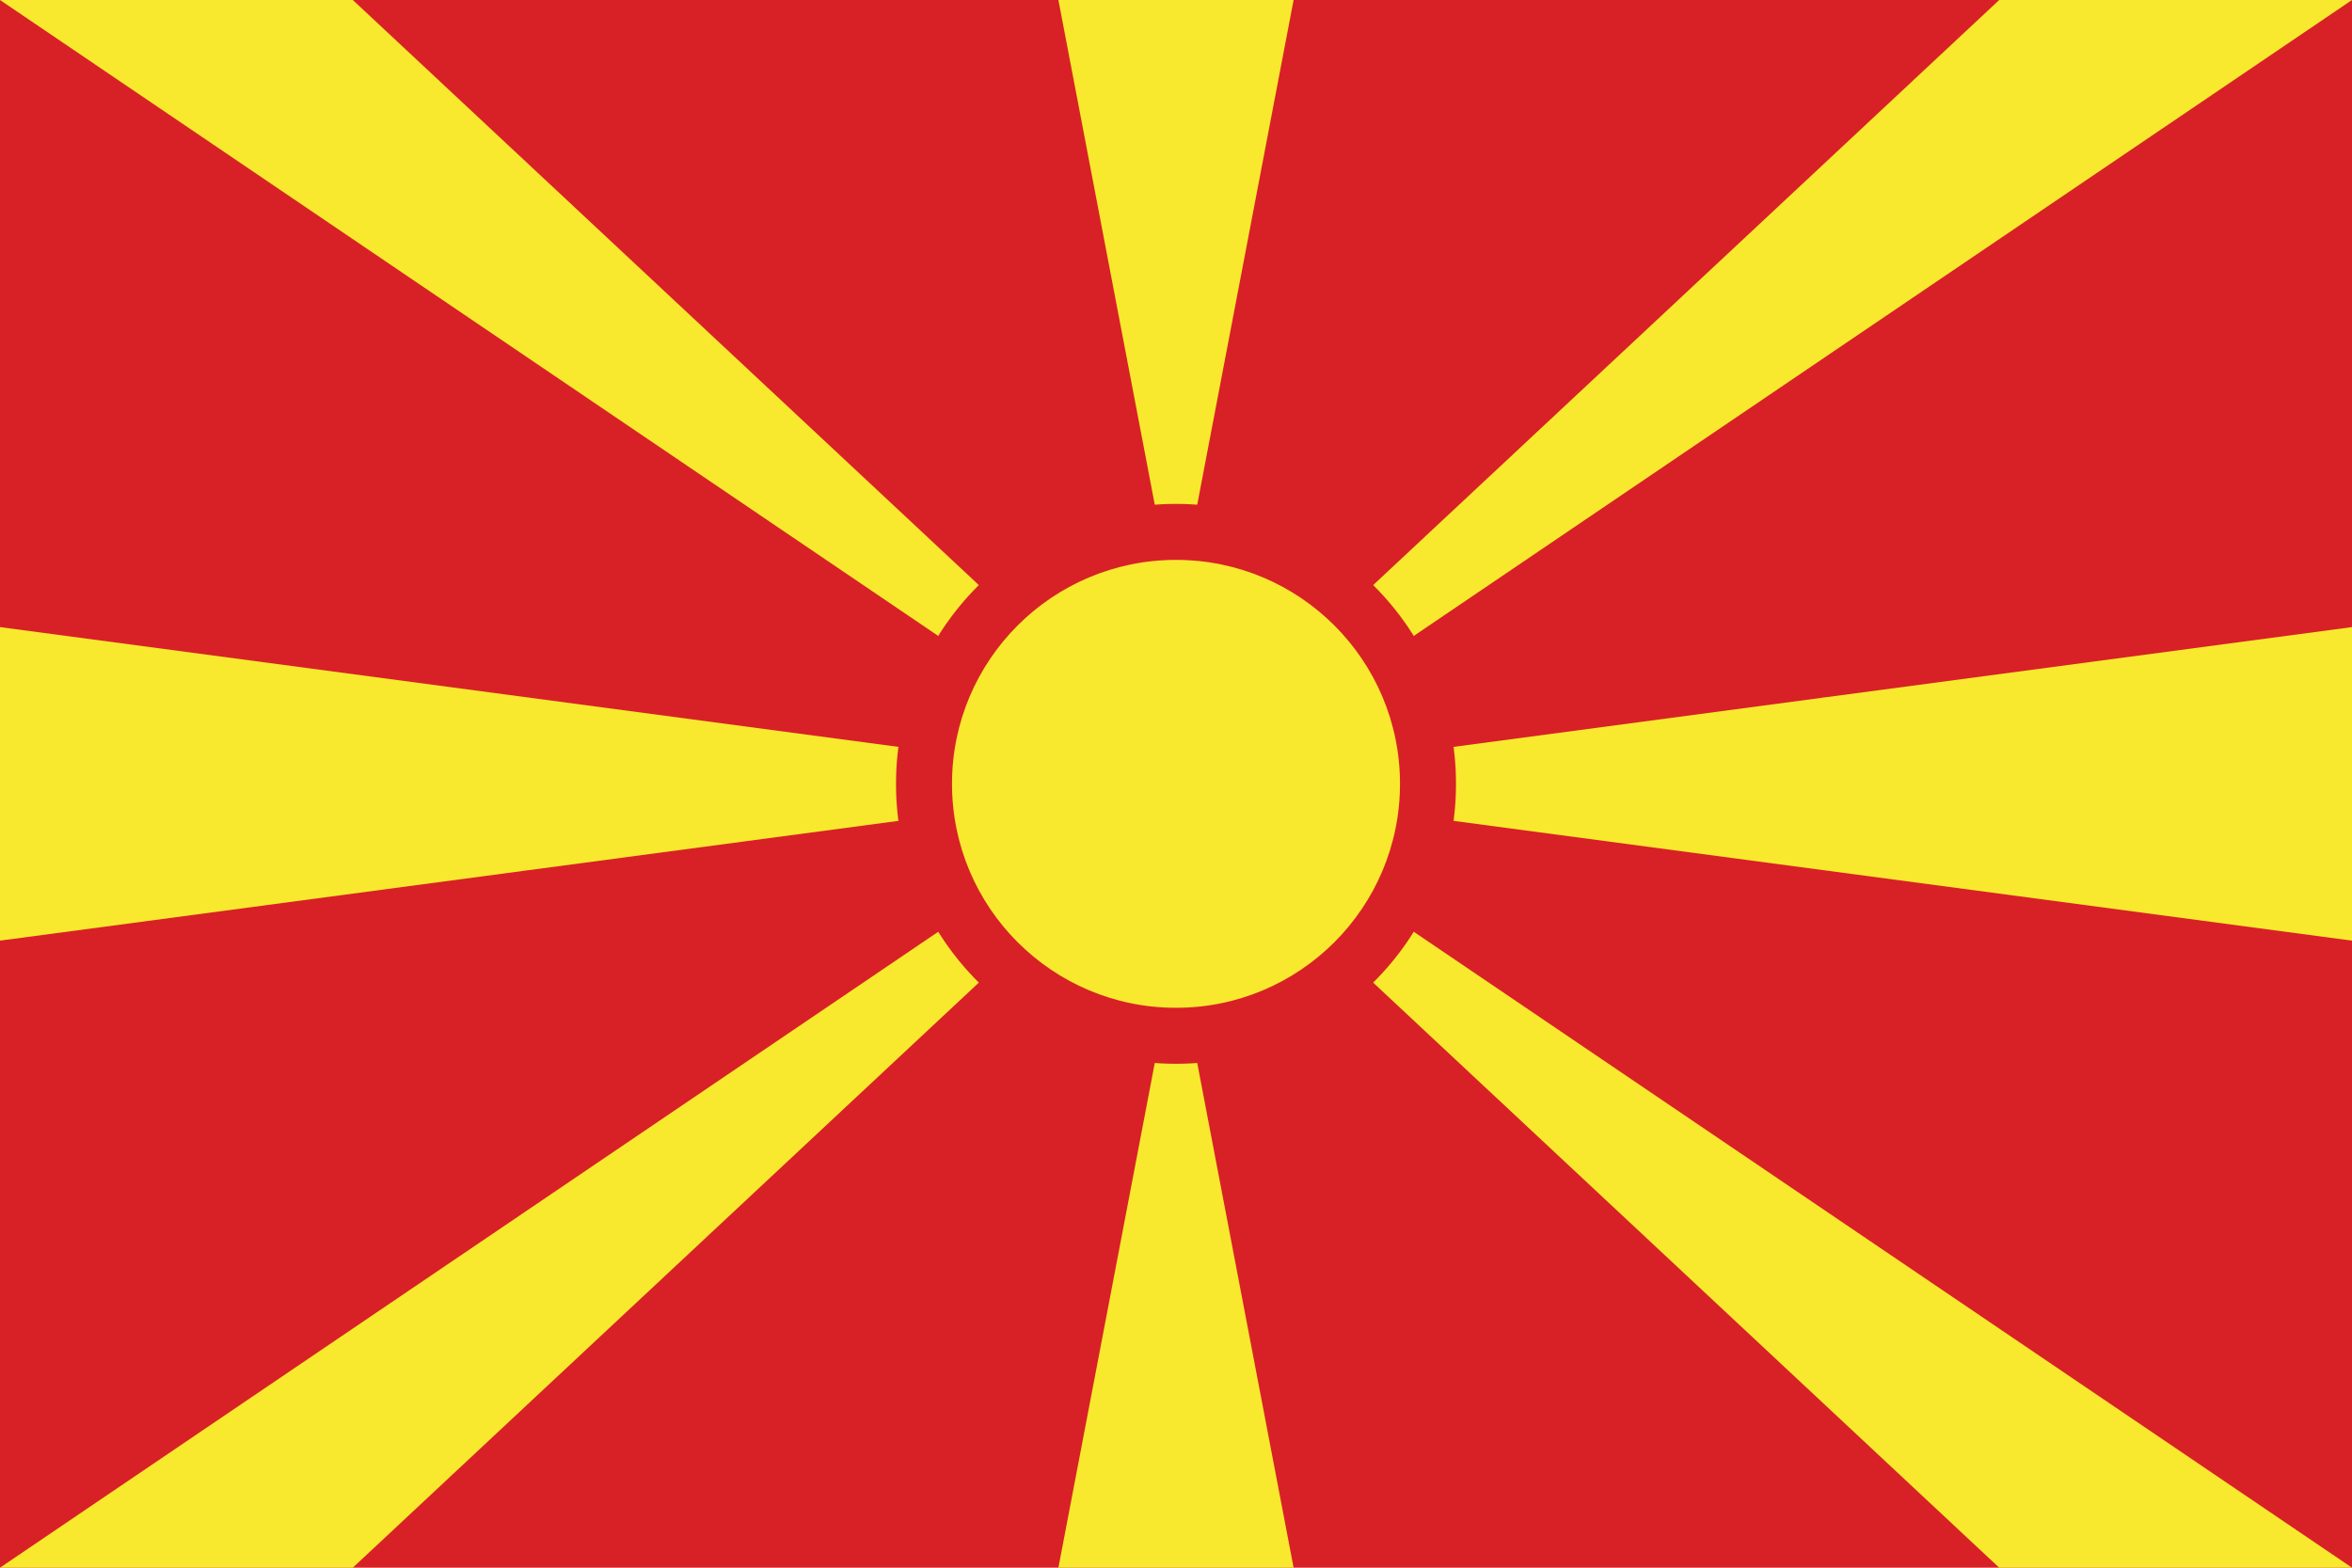
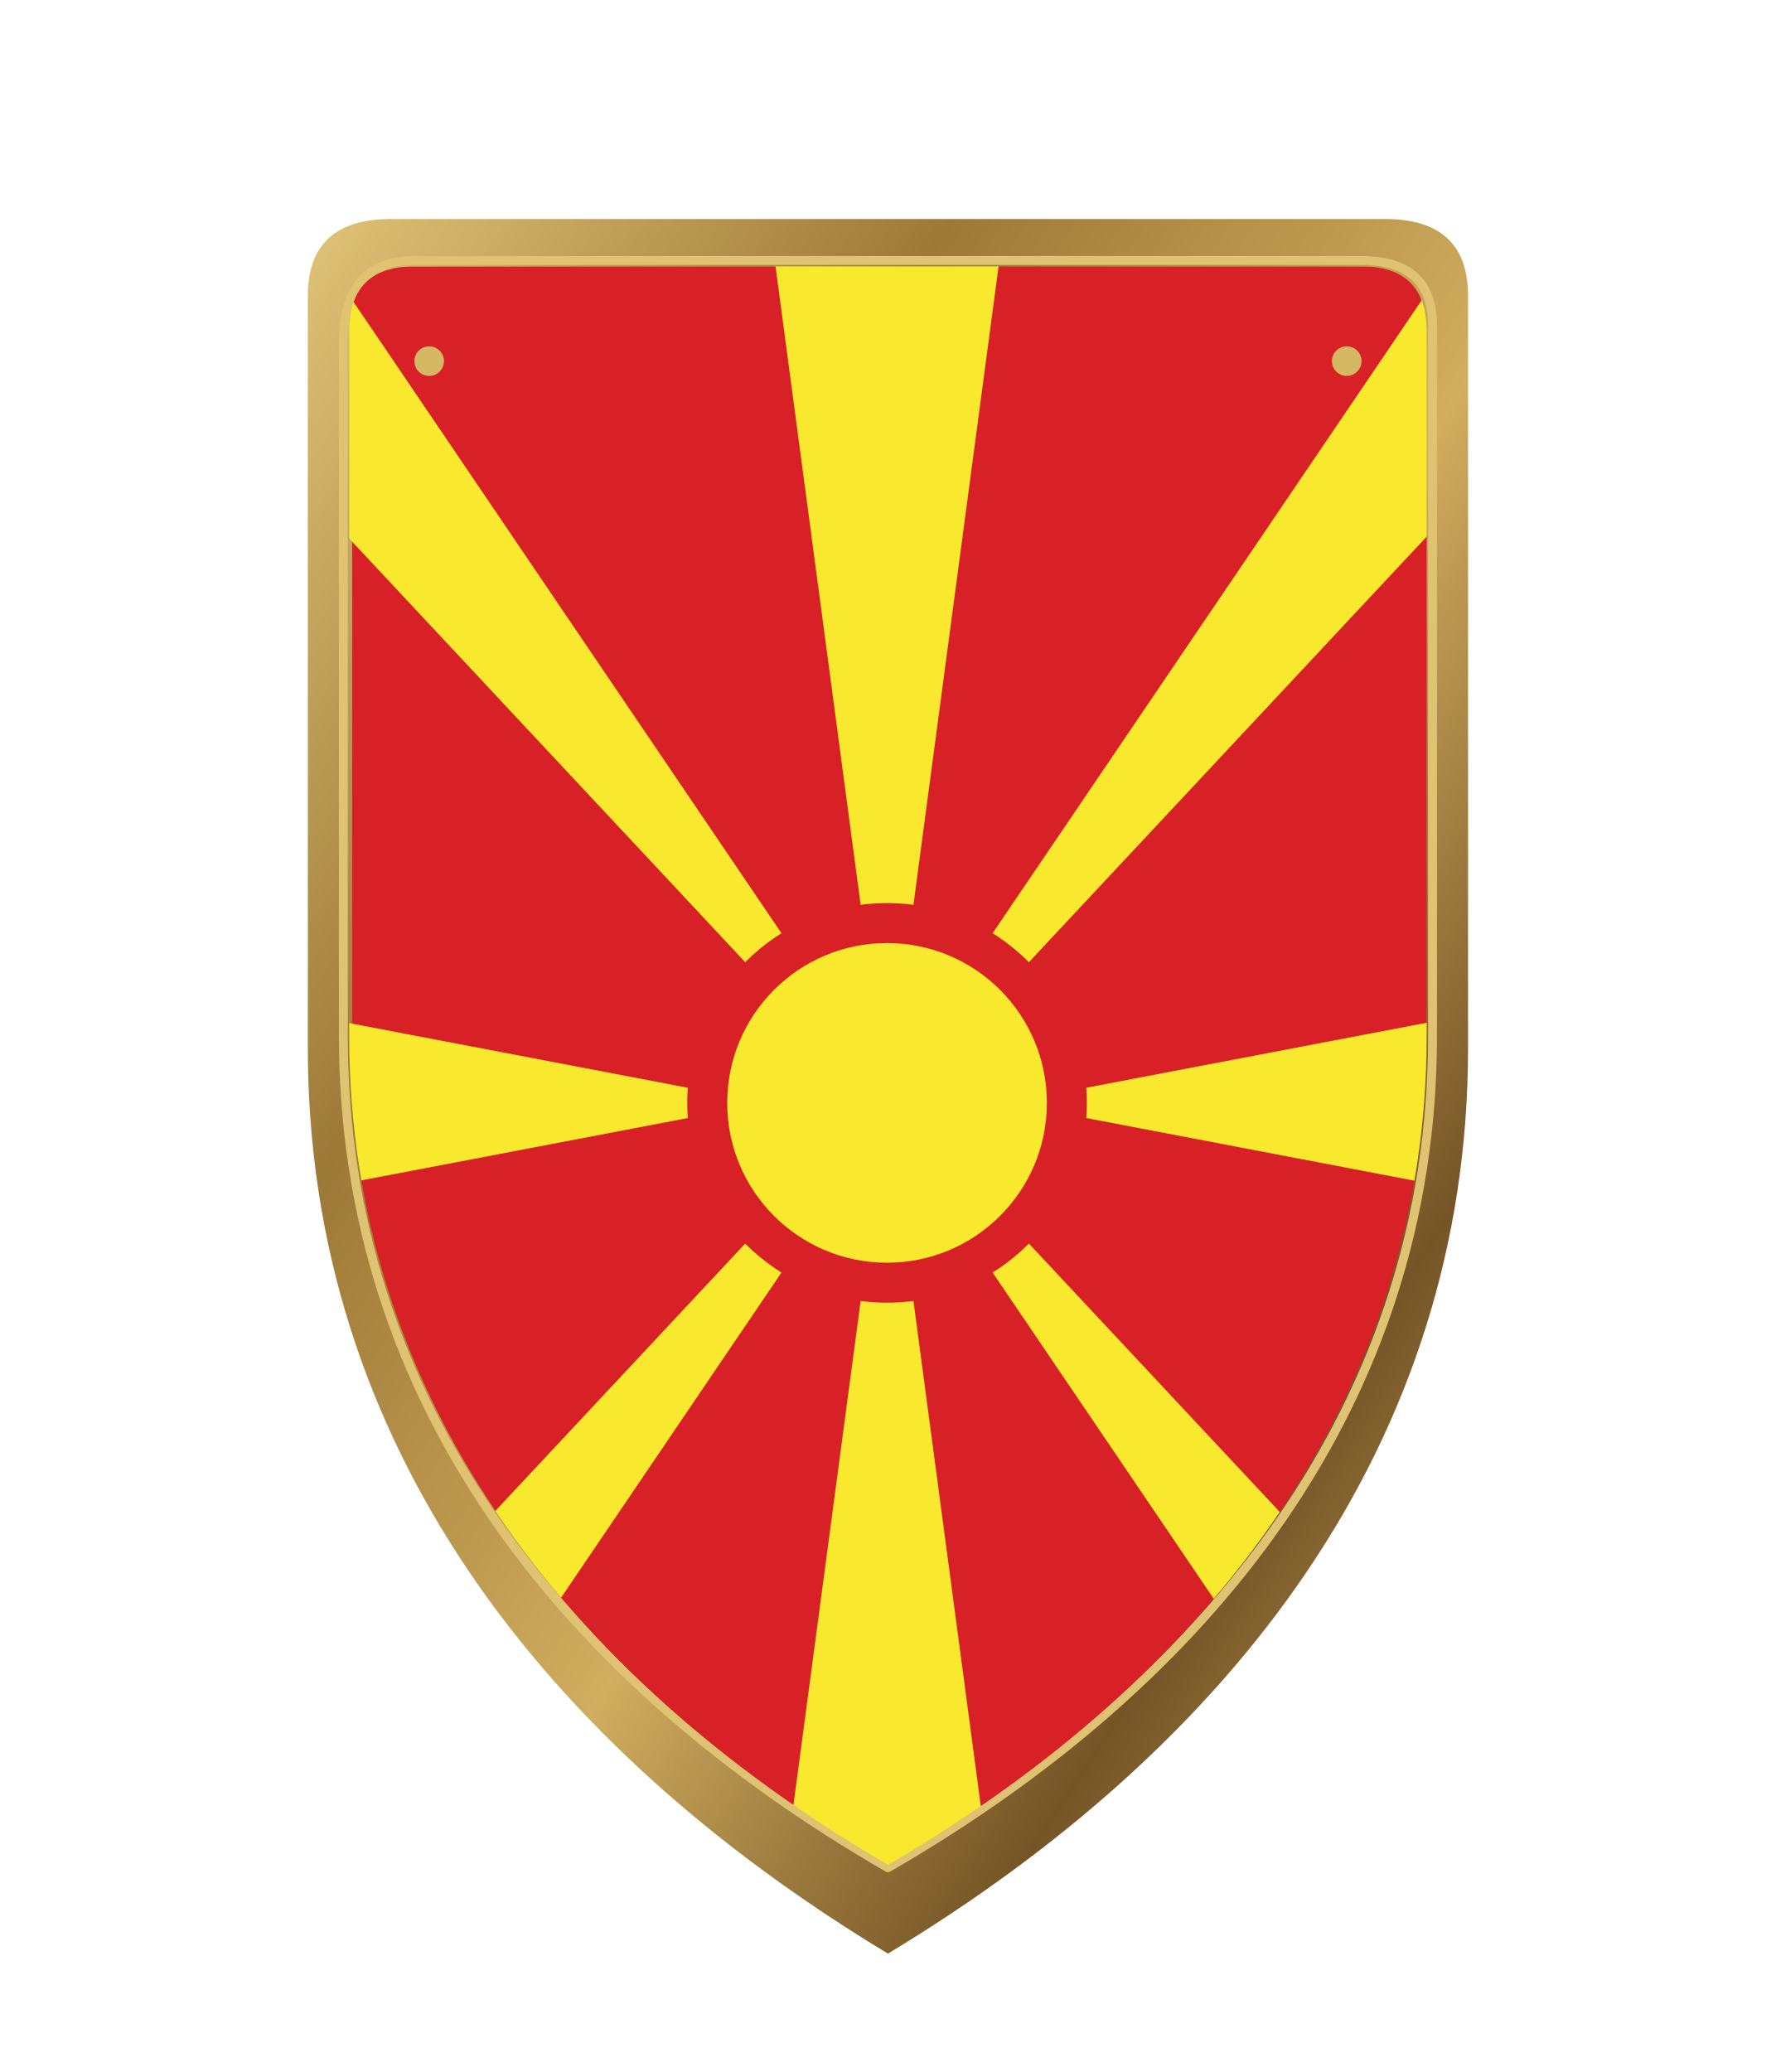
- <svg xmlns="http://www.w3.org/2000/svg" width="900" height="600" fill="#f8e92e" version="1.1" viewBox="-140 -70 210 140">
-   <path d="m-140-70h210v140h-210z" fill="#d82126" stroke-width=".866" />
-   <path d="m-140 14v-28l210 28v-28zm94.5-84h21l-10.5 55zm21 140h-21l10.5-55zm-115.5-140h31.5l83.145 77.72zm0 140h31.5l83.145-77.72zm210-140h-31.5l-83.145 77.72zm0 140h-31.5l-83.145-77.72z" stroke-width=".866" />
-   <circle cx="-35" r="25" fill="#d82126" />
-   <circle cx="-35" r="20" />
+ <svg xmlns="http://www.w3.org/2000/svg" viewBox="0 0 600 700" width="600" height="700">
+   <defs>
+     <g id="emblem" fill="#f8e92e">
+       <path d="m-140 14v-28l210 28v-28zm94.5-84h21l-10.5 55zm21 140h-21l10.5-55zm-115.5-140h31.5l83.145 77.72zm0 140h31.5l83.145-77.72zm210-140h-31.5l-83.145 77.72zm0 140h-31.5l-83.145-77.72z" stroke-width=".866" />
+       <circle cx="-35" r="25" fill="#d82126" />
+       <circle cx="-35" r="20" fill="#f8e92e" />
+     </g>
+     <linearGradient id="antique-brass" x1="0%" y1="0%" x2="100%" y2="100%">
+       <stop offset="0%" stop-color="#e0c477" />
+       <stop offset="28%" stop-color="#9d7937" />
+       <stop offset="55%" stop-color="#d1ad5f" />
+       <stop offset="78%" stop-color="#755526" />
+       <stop offset="100%" stop-color="#c9a85d" />
+     </linearGradient>
+     <linearGradient id="dark-edge" x1="0%" y1="0%" x2="0%" y2="100%">
+       <stop offset="0%" stop-color="#40392f" />
+       <stop offset="100%" stop-color="#171916" />
+     </linearGradient>
+     <clipPath id="shield-clip">
+       <path d="         M 118 112         Q 118 90 140 90         L 460 90         Q 482 90 482 112         L 482 350         C 482 470 410 566 300 630         C 190 566 118 470 118 350         Z" />
+     </clipPath>
+   </defs>
+   <g id="shield" filter="url(#shield-shadow)">
+     <path id="shield-outer" d="             M 104 100             Q 104 74 132 74             L 468 74             Q 496 74 496 100             L 496 354             C 496 488 416 590 300 660             C 184 590 104 488 104 354             Z" fill="url(#antique-brass)" stroke="#3b2b16" stroke-width="0" stroke-linejoin="round" />
+     <path id="shield-recess" d="             M 116 116             Q 116 88 140 88             L 460 88             Q 484 88 484 110             L 484 350             C 484 474 409 568 300 631             C 191 568 116 474 116 350             Z" fill="#00000000" stroke="#dfc373" stroke-width="3" stroke-linejoin="round" />
+     <g id="flag-art" clip-path="url(#shield-clip)" filter="url(#paper-grain)">
+       <rect x="119" y="90" width="368" height="540" fill="#d82126" />
+       <use href="#emblem" x="173" y="-111" transform="rotate(90) scale(2.7)" />
+     </g>
+     <g fill="#d6b863" stroke="#4b351a" stroke-width="0">
+       <circle cx="145" cy="122" r="5" />
+       <circle cx="455" cy="122" r="5" />
+     </g>
+   </g>
</svg>
